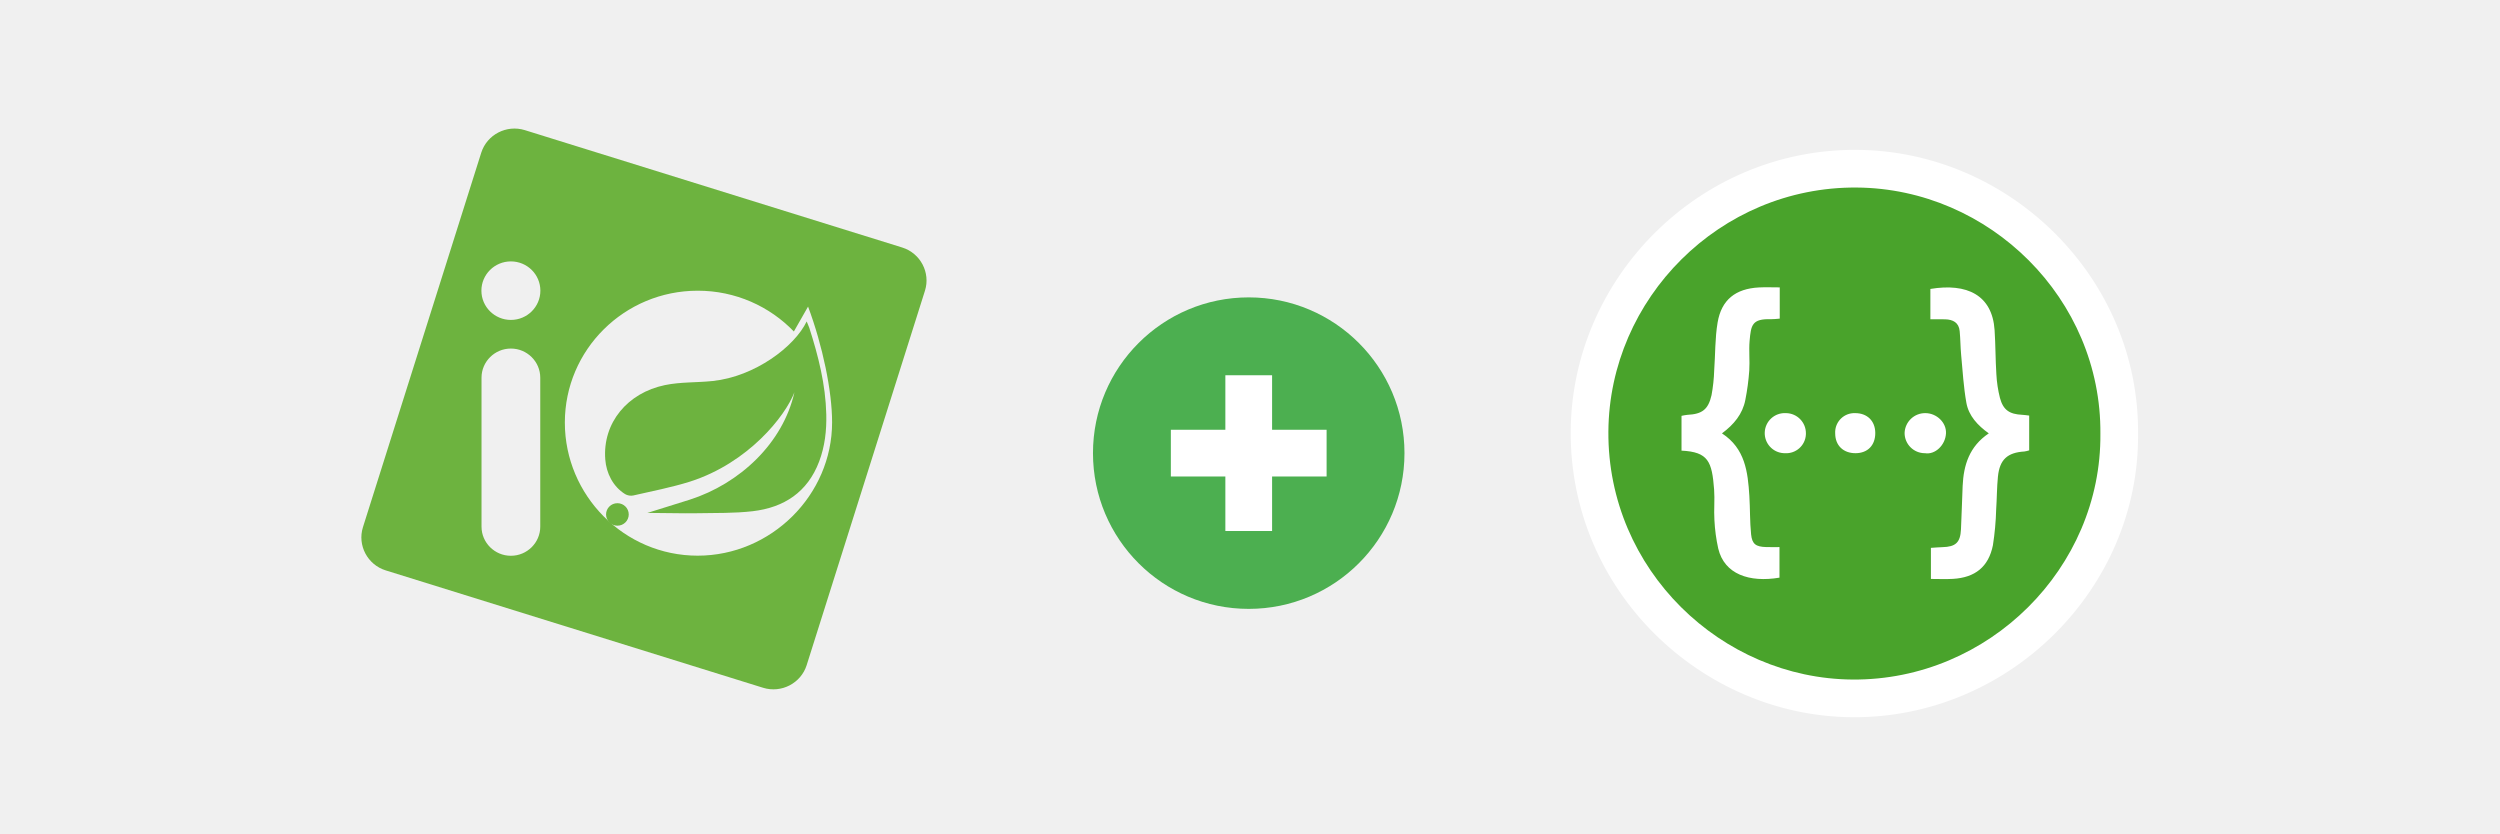
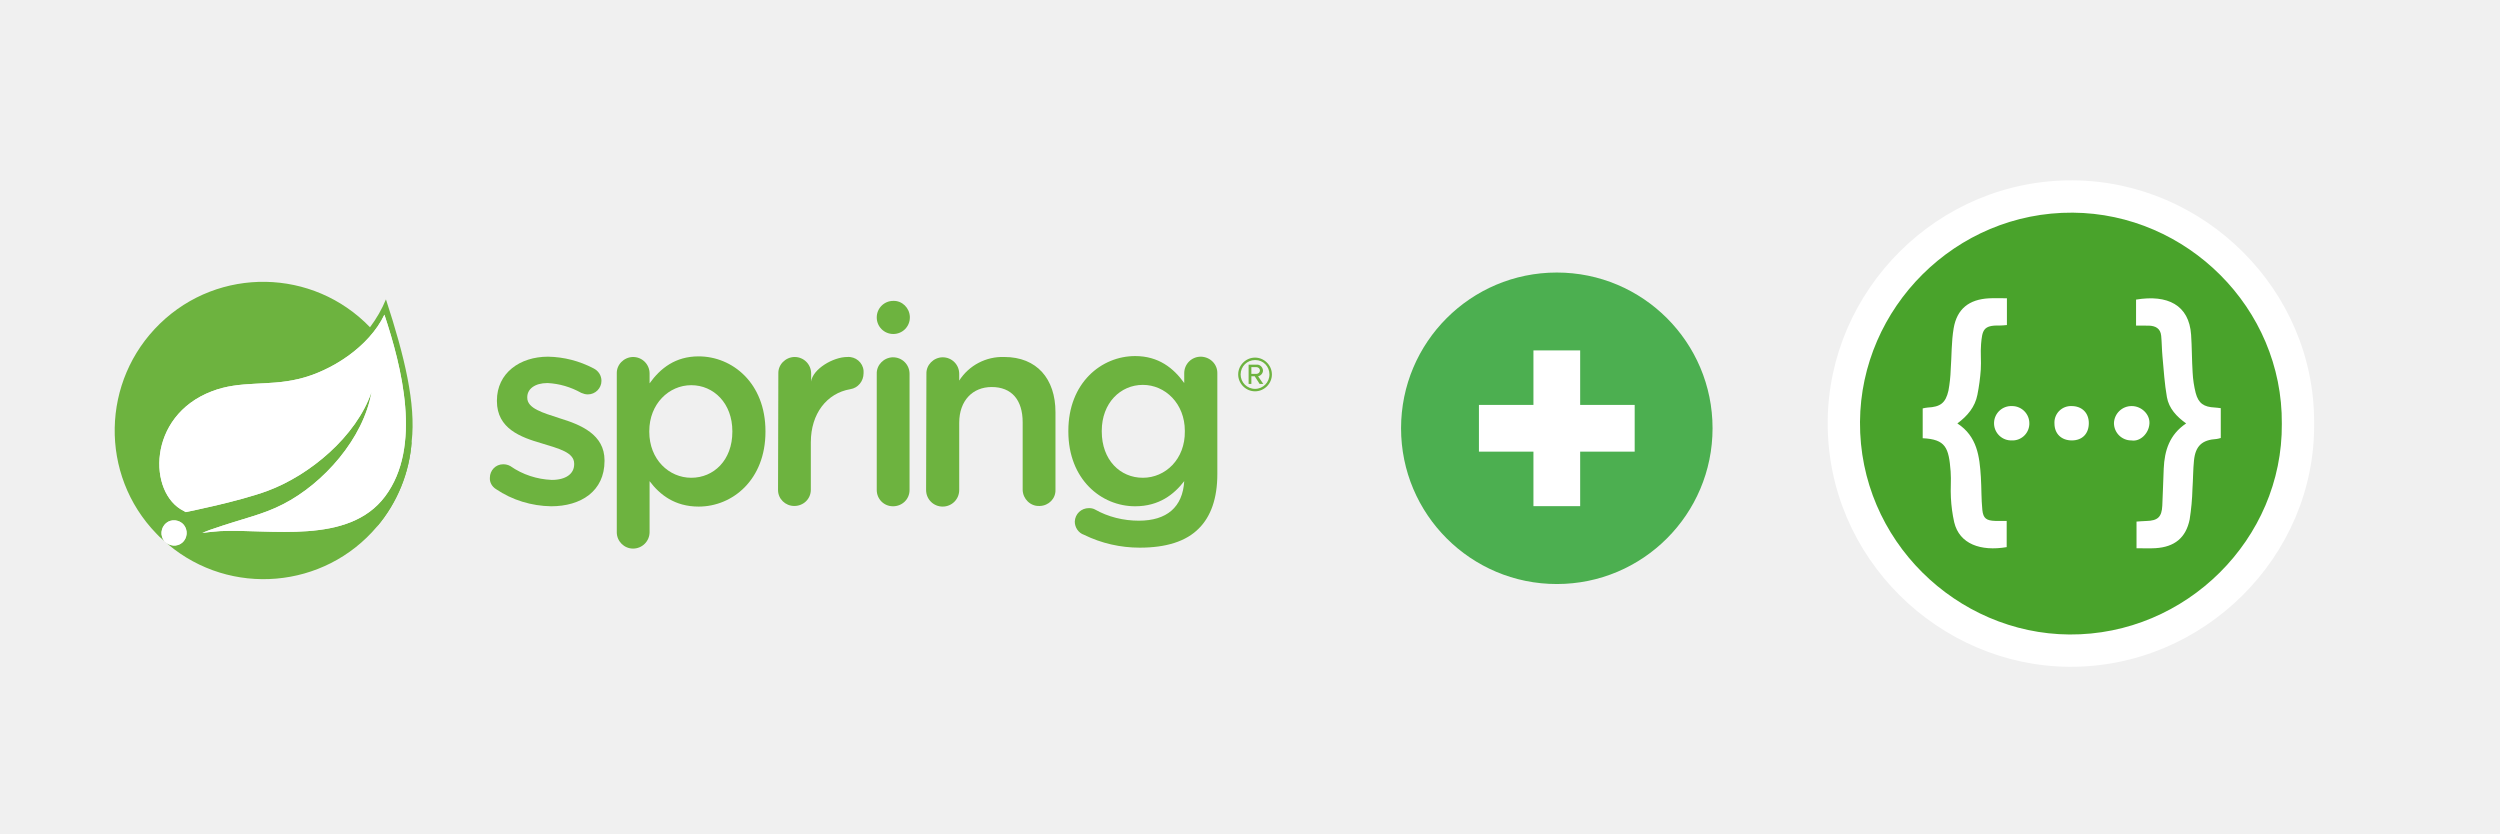
<svg xmlns="http://www.w3.org/2000/svg" width="1128" height="376" viewBox="0 0 1128 376" version="1.1" id="svg5">
  <defs id="defs2" />
  <g id="layer1">
-     <g id="g15" style="fill:#6db33f" transform="translate(162.166,57.10309)">
-       <path d="M 244.896,54.567 74.628,1.61 C 66.397,-0.95 57.549,3.638 54.969,11.806 L 1.599,180.754 c -2.58,8.169 2.044,16.947 10.276,19.507 L 182.143,253.218 c 8.232,2.56 17.078,-2.028 19.658,-10.196 L 255.172,74.073 c 2.581,-8.168 -2.044,-16.946 -10.276,-19.506 z M 81.598,180.536 c 0,7.218 -5.952,13.124 -13.226,13.124 h -0.049 c -7.274,0 -13.225,-5.906 -13.225,-13.124 v -67.247 c 0,-7.218 5.952,-13.123 13.225,-13.123 h 0.049 c 7.275,0 13.226,5.905 13.226,13.123 z M 68.348,87.245 c -7.348,0 -13.305,-5.911 -13.305,-13.201 0,-7.291 5.957,-13.202 13.305,-13.202 7.347,0 13.304,5.911 13.304,13.202 0,7.29 -5.957,13.201 -13.304,13.201 z M 152.611,193.616 c -33.117,0 -59.917,-27.195 -59.917,-60.055 0,-32.861 26.847,-59.499 59.965,-59.499 17.055,0 32.448,7.065 43.367,18.408 l 6.405,-11.245 c 6.568,17.583 10.846,38.124 10.846,52.22 0,32.86 -27.547,60.171 -60.665,60.171 z" id="path9" />
-       <path d="m 129.955,174.319 c 6.436,-2.002 13.297,-4.111 19.036,-5.949 22.66,-7.261 42.14,-25.54 47.29,-48.5 -4.099,10.801 -20.835,31.9 -47.044,40.306 -8.409,2.646 -17.132,4.321 -25.745,6.295 -1.107,0.254 -2.624,-0.029 -3.596,-0.629 -5.52,-3.406 -8.495,-9.499 -8.964,-15.647 -1.265,-16.542 10.058,-30.041 26.889,-33.536 7.068,-1.469 14.346,-1.086 21.567,-1.853 19.071,-1.992 36.996,-15.54 42.411,-26.866 0,0 0.972,2.207 1.181,2.857 4.093,12.723 7.356,25.614 7.674,39.06 0.171,7.263 -0.631,14.412 -3.218,21.273 -5.203,13.791 -15.824,20.784 -30.014,22.429 -8.296,0.962 -16.739,0.75 -25.118,0.91 -6.8,0.129 -14.671,-0.151 -22.349,-0.151" id="path11" />
-       <path d="m 121.522,175.013 c 0,2.804 -2.29,5.076 -5.116,5.076 -2.826,0 -5.116,-2.272 -5.116,-5.076 0,-2.804 2.29,-5.076 5.116,-5.076 2.826,0 5.116,2.272 5.116,5.076" id="path13" />
-     </g>
-     <g id="g39" transform="translate(708.6998,67.6141)">
+     <g id="g39" transform="matrix(0.8573537,0,0,0.8573537,824.6546,81.37545)">
      <path d="M 127.06,255.997 C 58.851,255.526 -0.457,198.918 0.003,126.998 0.445,57.796 57.952,-0.469 129.11,0.003 198.267,0.462 256.613,57.867 255.995,128.194 c 0.573,69.689 -58.061,128.295 -128.935,127.803 z m 0,0 C 58.851,255.526 -0.457,198.918 0.003,126.998 0.445,57.796 57.952,-0.469 129.11,0.003 198.267,0.462 256.613,57.867 255.995,128.194 c 0.573,69.689 -58.061,128.295 -128.935,127.803 z" fill="#ffffff" id="path33" />
      <path d="M 127.185,238.997 C 68.032,238.589 16.604,189.499 17.002,127.131 17.386,67.119 67.255,16.592 128.963,17.002 c 59.971,0.399 110.569,50.18 110.033,111.167 0.497,60.433 -50.348,111.255 -111.811,110.828 z m 0,0 C 68.032,238.589 16.604,189.499 17.002,127.131 17.386,67.119 67.255,16.592 128.963,17.002 c 59.971,0.399 110.569,50.18 110.033,111.167 0.497,60.433 -50.348,111.255 -111.811,110.828 z" fill="#49a32b" id="path35" />
      <path d="m 169.327,127.956 c -0.285,5.29 -4.906,9.683 -9.461,8.916 -0.022,0 -0.045,0 -0.068,0 -5.045,0.007 -9.14,-4.078 -9.145,-9.123 0.172,-5.059 4.367,-9.046 9.427,-8.96 5.045,0.025 9.52,4.288 9.247,9.167 z m -81.126,51.264 c 1.902,0.056 3.806,0.015 6,0.015 v 13.786 c -13.635,2.305 -24.866,-1.566 -27.622,-13.091 -0.944,-4.238 -1.524,-8.549 -1.736,-12.886 -0.293,-4.592 0.214,-9.235 -0.136,-13.819 C 63.737,140.613 62.103,136.307 50,135.711 v -15.696 c 0.867,-0.203 1.747,-0.353 2.632,-0.452 6.636,-0.327 9.433,-2.361 10.917,-8.897 0.675,-3.673 1.076,-7.39 1.194,-11.122 0.526,-7.217 0.339,-14.551 1.541,-21.651 1.738,-10.267 8.112,-15.255 18.64,-15.813 2.996,-0.161 6.001,-0.025 9.396,-0.025 v 14.091 c -1.397,0.099 -2.677,0.302 -3.949,0.264 -8.58,-0.263 -9.024,2.659 -9.65,9.762 -0.391,4.454 0.148,8.985 -0.155,13.454 -0.317,4.447 -0.912,8.871 -1.781,13.245 -1.238,6.339 -5.135,11.053 -10.535,15.054 10.484,6.822 11.677,17.423 12.357,28.187 0.366,5.785 0.199,11.61 0.786,17.366 0.458,4.468 2.195,5.607 6.809,5.744 z m 8.836,-60.431 c 0.054,0 0.108,0 0.162,0 5.012,0.083 9.01,4.213 8.927,9.227 0,0.165 -0.005,0.328 -0.015,0.492 -0.282,4.899 -4.481,8.641 -9.381,8.359 -0.197,0.004 -0.394,0 -0.591,-0.01 -4.989,-0.248 -8.833,-4.494 -8.586,-9.483 0.248,-4.989 4.494,-8.833 9.483,-8.586 z m 31.236,0 c 5.482,-0.042 9.123,3.51 9.152,8.93 0.03,5.565 -3.422,9.126 -8.869,9.149 -5.539,0.025 -9.186,-3.479 -9.216,-8.866 -0.016,-0.275 -0.02,-0.55 -0.012,-0.825 0.154,-4.786 4.159,-8.542 8.945,-8.388 z m 65.4,-6.866 c 1.458,5.447 4.298,7.361 10.032,7.623 0.94,0.044 1.875,0.203 3.163,0.346 v 15.692 c -0.697,0.229 -1.412,0.4 -2.138,0.512 -7.684,0.478 -11.186,3.63 -11.963,11.335 -0.496,4.918 -0.455,9.891 -0.795,14.828 -0.143,5.42 -0.636,10.824 -1.476,16.18 -1.961,9.703 -8.019,14.544 -18.029,15.135 -3.222,0.191 -6.467,0.03 -9.94,0.03 v -14.026 c 1.87,-0.116 3.52,-0.275 5.174,-0.315 5.981,-0.143 8.095,-2.071 8.388,-8.011 0.324,-6.525 0.466,-13.059 0.757,-19.585 0.423,-9.434 3.007,-17.861 11.795,-23.745 -5.029,-3.585 -9.066,-7.928 -10.112,-13.783 -1.265,-7.097 -1.674,-14.351 -2.354,-21.548 -0.336,-3.598 -0.32,-7.227 -0.671,-10.821 -0.379,-3.881 -3.045,-5.223 -6.577,-5.311 -2.023,-0.049 -4.055,-0.009 -6.642,-0.009 v -13.696 c 16.509,-2.741 27.914,2.752 28.973,18.548 0.444,6.633 0.379,13.297 0.803,19.93 0.187,3.609 0.726,7.19 1.612,10.692 z" fill="#ffffff" id="path37" />
    </g>
-     <g id="g220" transform="matrix(3.513679,0,0,3.513679,479.0973,120.1238)">
+     <g id="g220" transform="matrix(3.513679,0,0,3.513679,618.1025,108.9112)">
      <path fill="#4caf50" d="M 44,24 C 44,35.045 35.045,44 24,44 12.955,44 4,35.045 4,24 4,12.955 12.955,4 24,4 35.045,4 44,12.955 44,24 Z" id="path205" />
      <path fill="#ffffff" d="m 21,14 h 6 v 20 h -6 z" id="path207" />
      <path fill="#ffffff" d="m 14,21 h 20 v 6 H 14 Z" id="path209" />
    </g>
+     <g id="g142" transform="matrix(1.383197,0,0,1.383197,51.72534,127.1831)">
+       <path class="st0" d="M 88.5,5.7 C 87.2,8.9 85.4,12 83.3,14.8 64.7,-4.5 34,-5 14.8,13.6 -4.4,32.2 -5,62.9 13.6,82.1 c 0.6,0.7 1.3,1.3 2,1.9 l 1.8,1.6 c 20.4,17.2 51,14.6 68.2,-5.8 C 92.2,72 96.2,62.2 96.9,52 98.3,39.9 94.6,24.3 88.5,5.7 Z M 22.6,84.5 c -1.4,1.8 -4,2 -5.8,0.6 -1.8,-1.4 -2,-4 -0.6,-5.8 1.4,-1.8 4,-2 5.8,-0.6 1.7,1.4 2,4 0.6,5.8 z M 88.2,70 C 76.3,85.9 50.7,80.5 34.4,81.3 c 0,0 -2.9,0.2 -5.8,0.6 0,0 1.1,-0.5 2.5,-1 11.5,-4 16.9,-4.8 23.9,-8.4 13.1,-6.7 26.2,-21.4 28.8,-36.6 -5,14.6 -20.2,27.2 -34,32.3 -9.5,3.5 -26.6,6.9 -26.6,6.9 L 22.5,74.7 C 10.9,69 10.5,43.8 31.7,35.7 41,32.1 49.8,34.1 59.9,31.7 70.6,29.2 83,21.2 88,10.7 93.6,27.6 100.4,53.8 88.2,70 Z" id="path100" />
+       <path class="st0" d="m 124.4,67.6 c -1.3,-0.8 -2.1,-2.2 -2,-3.7 0,-2.4 1.9,-4.4 4.3,-4.4 0,0 0,0 0.1,0 0.8,0 1.6,0.2 2.3,0.6 4,2.8 8.7,4.3 13.5,4.5 4.6,0 7.3,-2 7.3,-5.1 v -0.2 c 0,-3.7 -5,-4.9 -10.5,-6.6 -6.9,-2 -14.7,-4.8 -14.7,-13.8 v -0.2 c 0,-8.9 7.4,-14.3 16.7,-14.3 5.2,0.1 10.2,1.4 14.8,3.8 1.6,0.8 2.6,2.3 2.6,4.1 0,2.4 -2,4.4 -4.4,4.4 h -0.1 c -0.7,0 -1.4,-0.2 -2.1,-0.5 -3.4,-1.9 -7.1,-3 -11,-3.2 -4.2,0 -6.6,2 -6.6,4.6 v 0.2 c 0,3.5 5.1,4.9 10.6,6.7 6.9,2.1 14.6,5.3 14.6,13.7 v 0.2 c 0,9.9 -7.7,14.8 -17.4,14.8 -6.4,-0.1 -12.7,-2 -18,-5.6 z" id="path102" />
+       <path class="st0" d="m 163.8,29.9 c -0.1,-2.9 2.3,-5.3 5.2,-5.4 h 0.1 c 3,0 5.4,2.4 5.4,5.4 v 0 3.2 c 3.5,-4.9 8.4,-8.8 16,-8.8 11,0 21.8,8.7 21.8,24.4 v 0.2 c 0,15.6 -10.7,24.4 -21.8,24.4 -7.8,0 -12.7,-3.9 -16,-8.3 v 16.6 c 0,3 -2.4,5.4 -5.4,5.4 v 0 c -2.9,0 -5.3,-2.4 -5.3,-5.3 v -0.1 z m 37.7,19 v -0.2 c 0,-9.1 -6.1,-15 -13.4,-15 -7.3,0 -13.7,6.1 -13.7,15 v 0.2 c 0,9 6.4,15 13.7,15 7.3,0 13.4,-5.7 13.4,-15 z" id="path104" />
+       <path class="st0" d="m 216.5,29.9 c -0.1,-2.9 2.3,-5.3 5.2,-5.4 h 0.1 c 3,0 5.4,2.4 5.4,5.4 v 0 2.6 c 0.5,-4 7.1,-8 11.8,-8 2.7,-0.2 5.1,1.8 5.3,4.5 0,0.3 0,0.5 0,0.8 0,2.6 -1.8,4.8 -4.3,5.2 -7.7,1.3 -12.9,8 -12.9,17.3 v 15.5 c 0,3 -2.4,5.3 -5.4,5.3 -2.9,0 -5.3,-2.3 -5.3,-5.2 0,0 0,0 0,-0.1 z" id="path106" />
+       <path class="st0" d="m 248.6,30 c -0.1,-2.9 2.3,-5.3 5.2,-5.4 h 0.1 c 3,0 5.4,2.4 5.4,5.4 v 0 37.9 c 0,3 -2.4,5.3 -5.4,5.3 -3,0 -5.3,-2.4 -5.3,-5.3 z" id="path108" />
+       <path class="st0" d="m 264.8,30 c -0.1,-2.9 2.3,-5.3 5.2,-5.4 h 0.1 c 3,0 5.4,2.4 5.4,5.4 v 0 2.2 c 3.2,-5 8.8,-7.9 14.7,-7.7 10.6,0 16.7,7.1 16.7,18 v 25.3 c 0.1,2.9 -2.2,5.2 -5.1,5.3 -0.1,0 -0.1,0 -0.2,0 -2.9,0.1 -5.3,-2.3 -5.4,-5.2 v -0.1 -22 c 0,-7.3 -3.6,-11.5 -10.1,-11.5 -6.2,0 -10.6,4.4 -10.6,11.7 v 21.9 c 0,3 -2.4,5.4 -5.4,5.4 -3,0 -5.4,-2.4 -5.4,-5.4 z" id="path110" />
+       <path class="st0" d="m 354.3,24.4 c -3,0 -5.4,2.4 -5.4,5.4 v 0 3.2 c -3.5,-4.9 -8.4,-8.8 -16,-8.8 -11,0 -21.8,8.7 -21.8,24.4 v 0.2 c 0,15.6 10.7,24.4 21.8,24.4 7.8,0 12.7,-3.9 16,-8.2 -0.5,8.5 -5.7,12.9 -14.8,12.9 -5,0 -10,-1.2 -14.4,-3.7 -0.6,-0.3 -1.2,-0.4 -1.9,-0.4 -2.5,0 -4.5,1.9 -4.6,4.4 0,1.9 1.2,3.7 3,4.3 5.7,2.8 11.9,4.2 18.2,4.2 8.5,0 15.1,-2 19.3,-6.3 3.9,-3.9 6,-9.8 6,-17.7 V 29.9 c 0.1,-3 -2.3,-5.4 -5.3,-5.5 0,0 -0.1,0 -0.1,0 z M 335.4,63.9 C 328,63.9 322,58.1 322,48.8 v -0.2 c 0,-9.1 6.1,-15 13.4,-15 7.3,0 13.7,6.1 13.7,15 v 0.2 c 0.1,9 -6.3,15.1 -13.7,15.1 z" id="path112" />
+       <path class="st0" d="m 259.4,11.6 c 0,3 -2.4,5.4 -5.4,5.4 -3,0 -5.4,-2.4 -5.4,-5.4 0,-3 2.4,-5.4 5.4,-5.4 v 0 c 2.9,-0.1 5.3,2.3 5.4,5.2 0,0.1 0,0.1 0,0.2 z" id="path114" />
+       <path class="st0" d="m 372,35.7 c -3,0 -5.5,-2.5 -5.5,-5.5 0,-3 2.5,-5.5 5.5,-5.5 3,0 5.5,2.5 5.5,5.5 0,3 -2.5,5.5 -5.5,5.5 z m 0,-10.2 c -2.6,0 -4.7,2.1 -4.7,4.7 0,2.6 2.1,4.7 4.7,4.7 2.6,0 4.7,-2.1 4.7,-4.7 0,-2.6 -2,-4.7 -4.6,-4.7 z m 1.5,7.8 -1.6,-2.5 h -1.1 v 2.5 h -0.9 V 27 h 2.6 c 1.1,-0.1 2,0.8 2.1,1.9 v 0 c 0,0.9 -0.7,1.7 -1.6,1.9 l 1.7,2.5 z m -1.1,-5.5 h -1.6 V 30 h 1.7 c 0.6,0 1.1,-0.5 1.1,-1.1 0,-0.6 -0.5,-1.1 -1.2,-1.1 z" id="path116" />
+       <path class="st0" d="M 85.6,79.8 C 92.2,72 96.2,62.2 96.9,52" id="path118" />
+       <path class="st1" d="M 88.2,70 C 76.3,85.9 50.7,80.5 34.4,81.3 c 0,0 -2.9,0.2 -5.8,0.6 0,0 1.1,-0.5 2.5,-1 11.5,-4 16.9,-4.8 23.9,-8.4 13.1,-6.7 26.2,-21.4 28.8,-36.6 -5,14.6 -20.2,27.2 -34,32.3 -9.5,3.5 -26.6,6.9 -26.6,6.9 L 22.5,74.7 C 10.9,69 10.5,43.8 31.7,35.7 41,32.1 49.8,34.1 59.9,31.7 70.6,29.2 83,21.2 88,10.7 93.6,27.6 100.4,53.8 88.2,70 Z" id="path120" />
+       <path class="st1" d="m 22.6,84.5 c -1.4,1.8 -4,2 -5.8,0.6 -1.8,-1.4 -2,-4 -0.6,-5.8 1.4,-1.8 4,-2 5.8,-0.6 1.7,1.4 2,4 0.6,5.8 z" id="path122" />
+     </g>
  </g>
+   <style type="text/css" id="style98">
+ 	.st0{fill:#6DB33F;}
+ 	.st1{fill:#FFFFFF;}
+ </style>
</svg>
